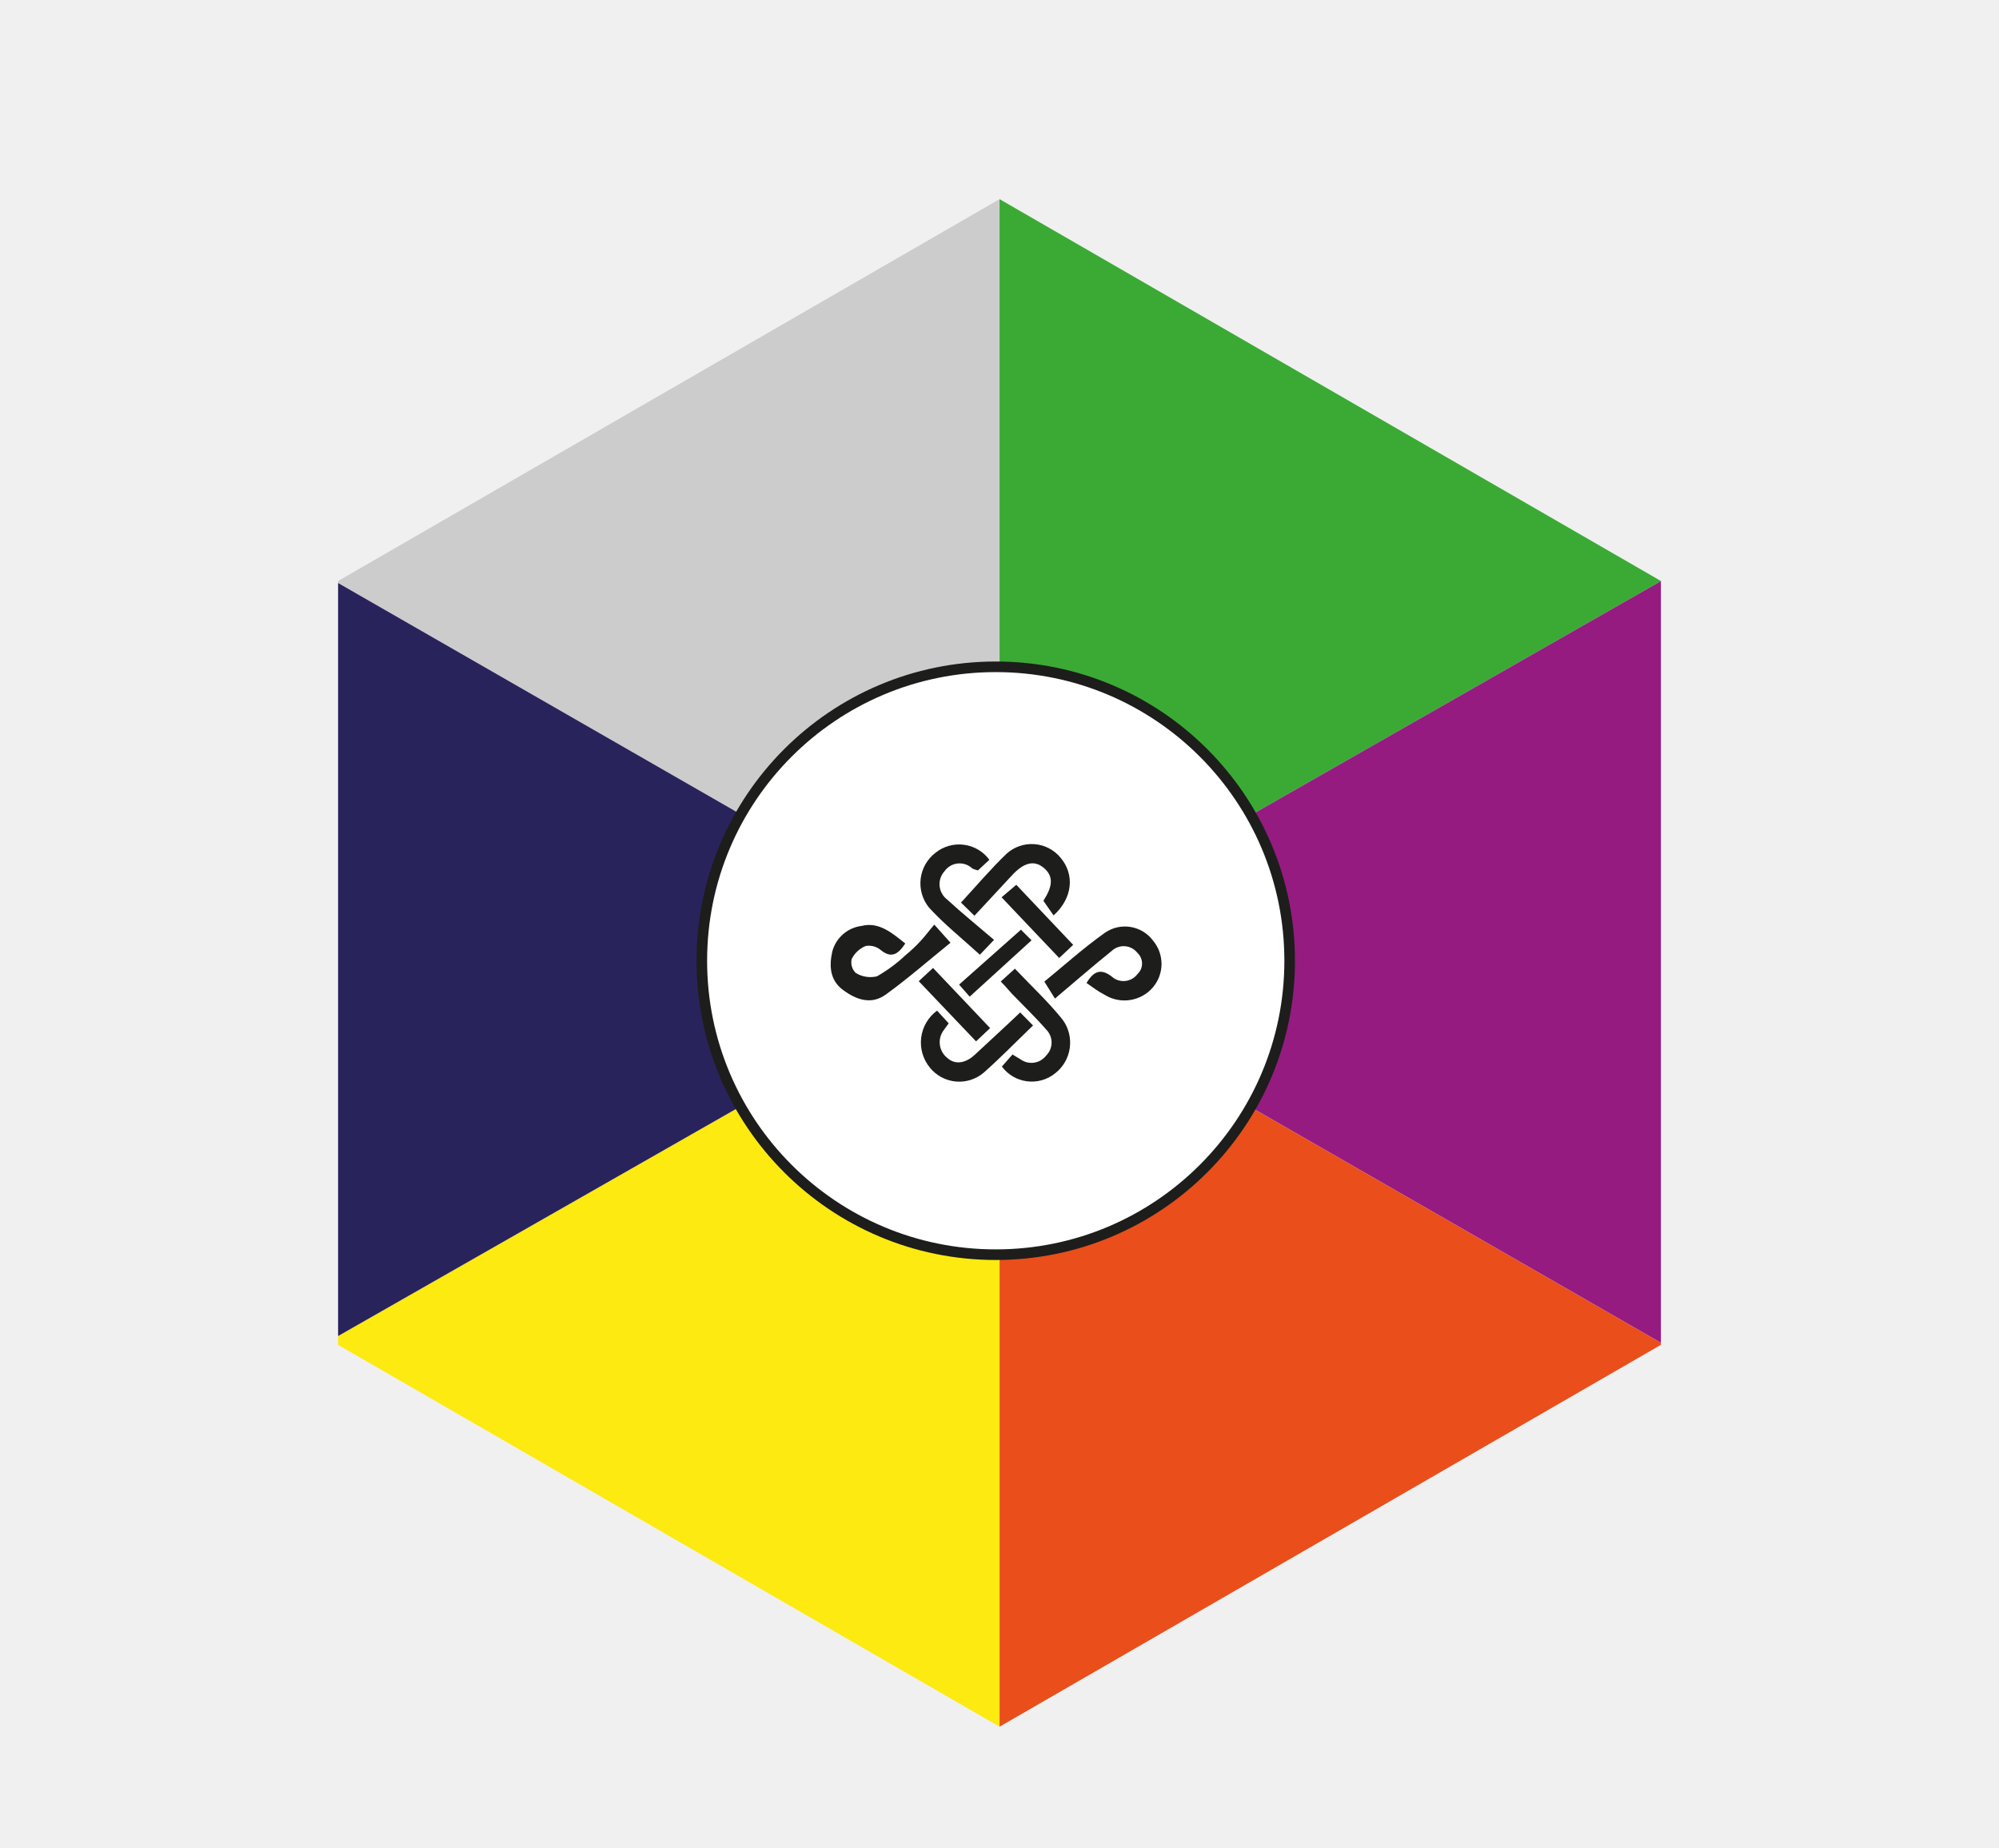
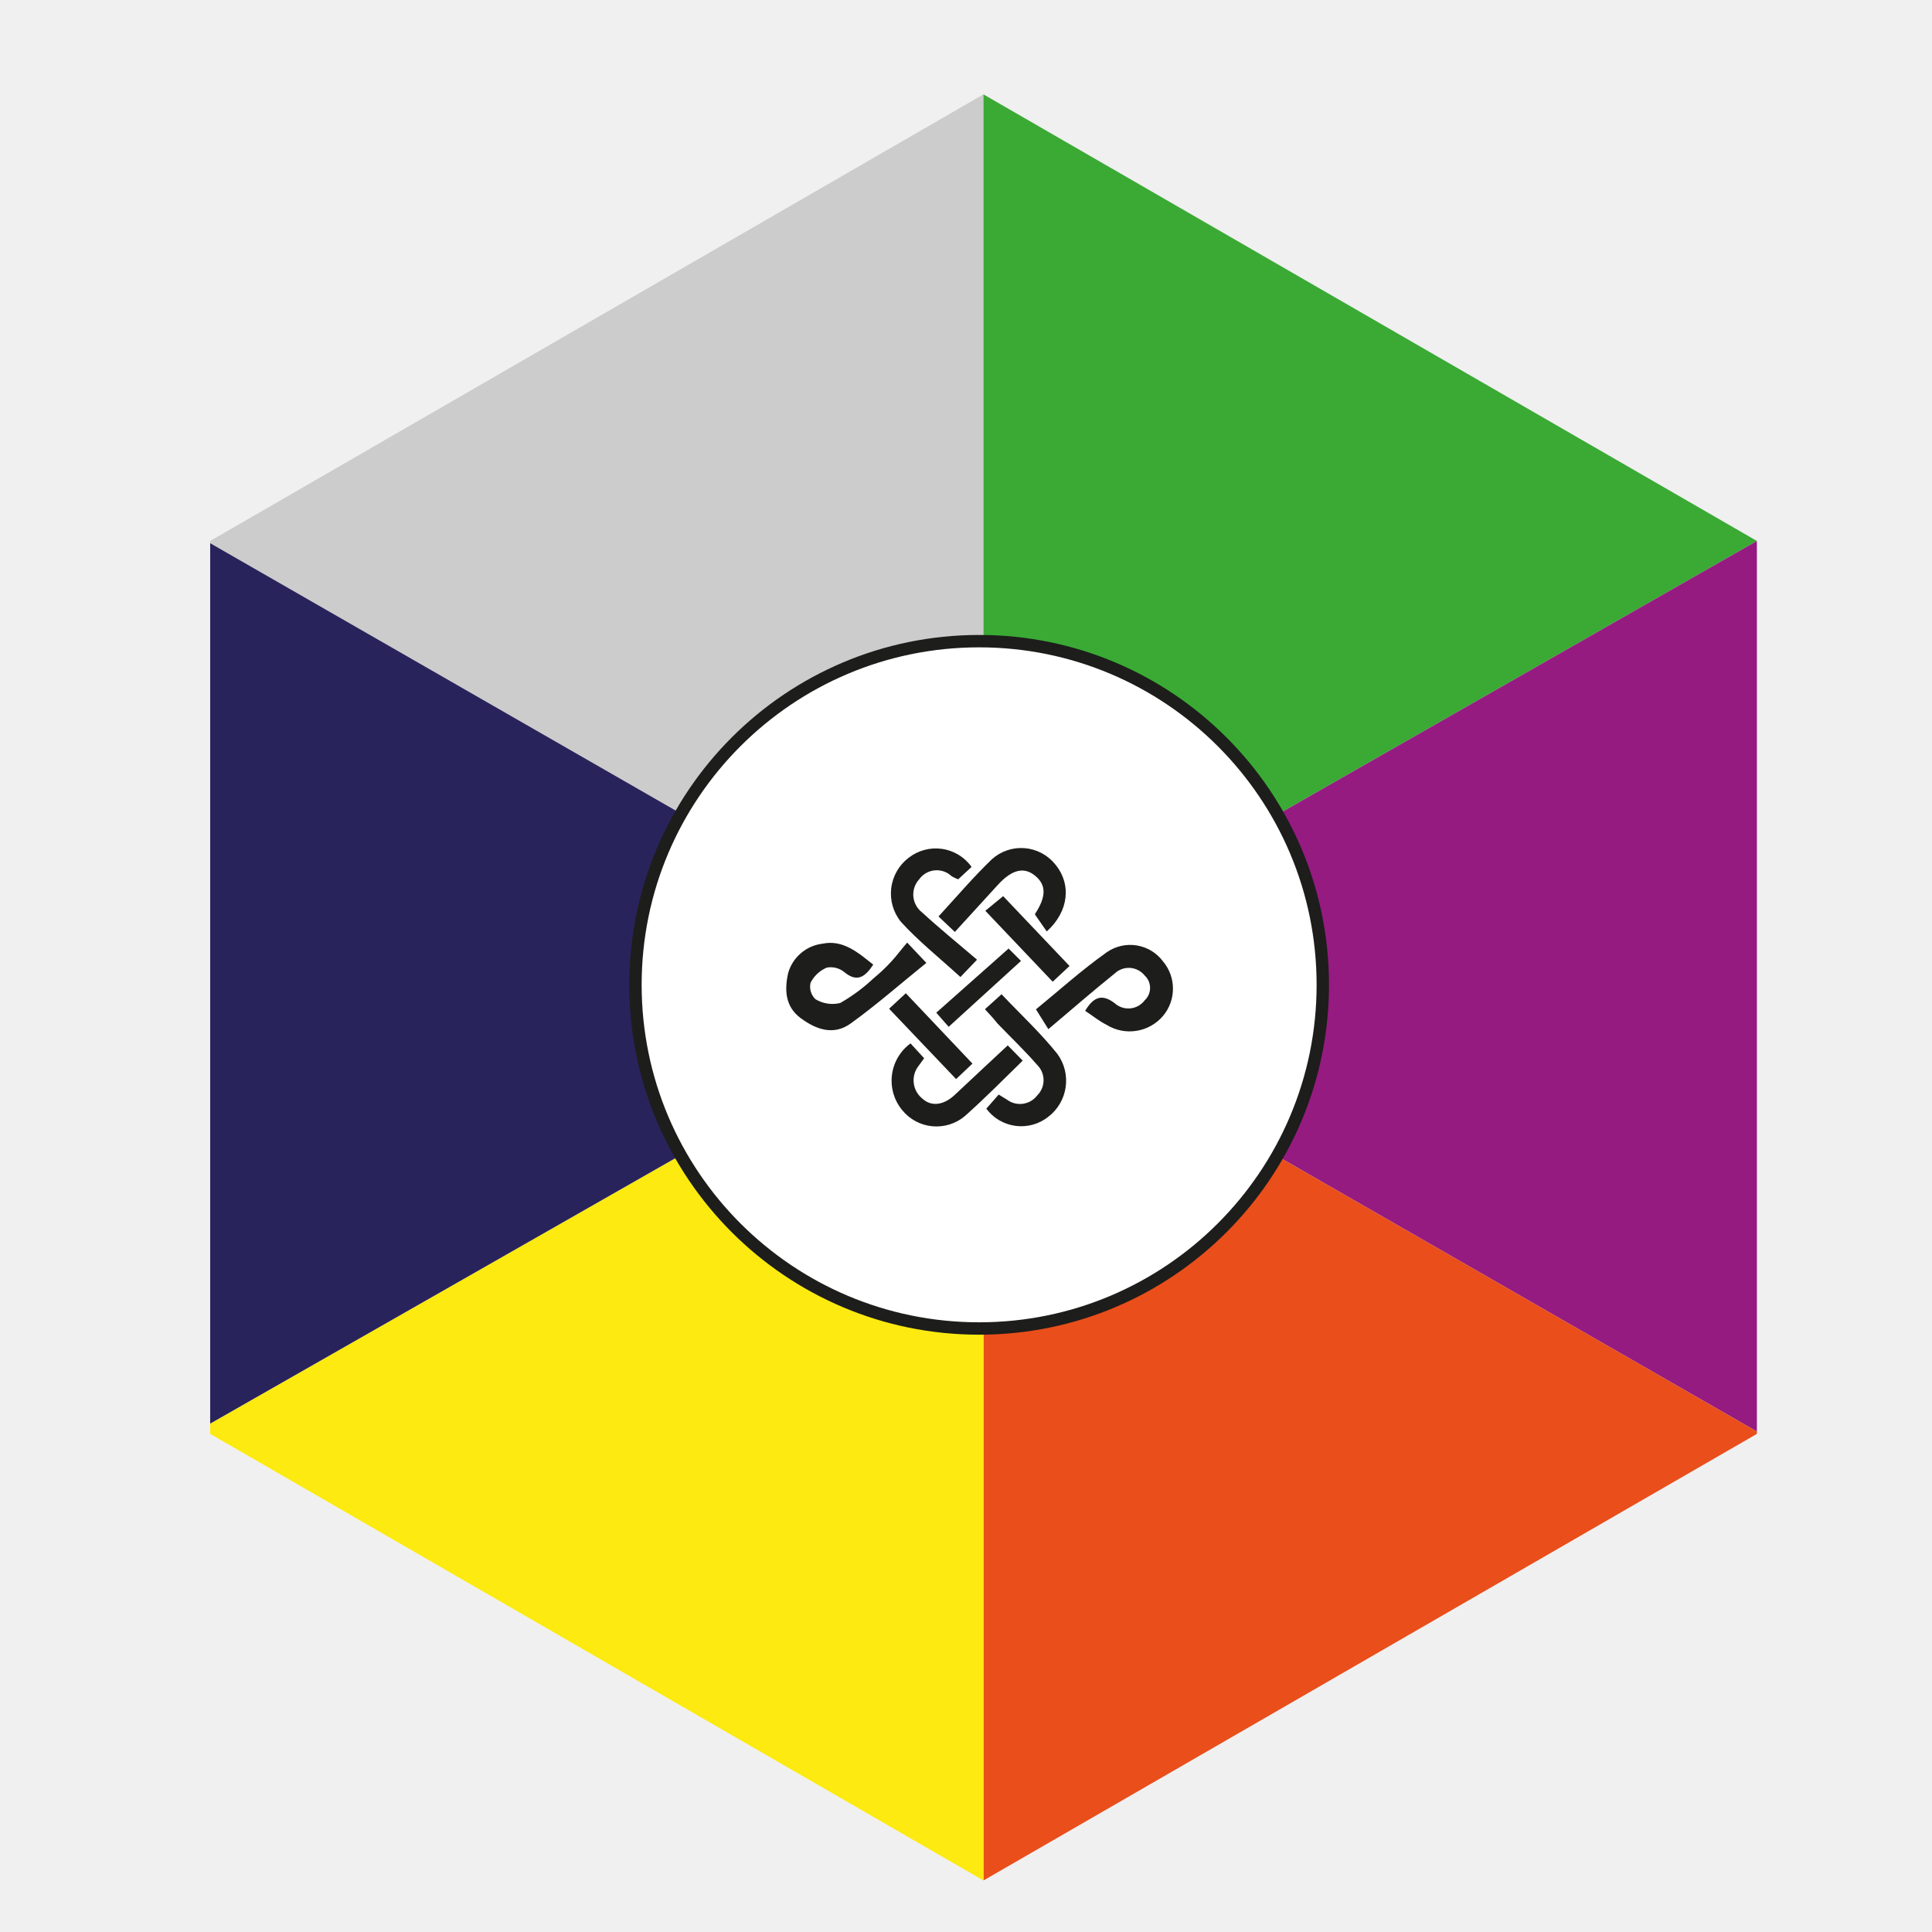
- <svg xmlns="http://www.w3.org/2000/svg" id="Capa_1" data-name="Capa 1" viewBox="0 0 188.73 174.41">
+ <svg xmlns="http://www.w3.org/2000/svg" id="Capa_1" data-name="Capa 1" viewBox="0 0 156 156">
  <defs>
    <style>.cls-1{fill:#cdcccc;}.cls-2{fill:#efeaee;}.cls-2,.cls-8{stroke:#1d1d1b;stroke-miterlimit:10;}.cls-3{fill:#3aaa35;}.cls-4{fill:#951b81;}.cls-5{fill:#e94e1b;}.cls-6{fill:#fcea10;}.cls-7{fill:#29235c;}.cls-8{fill:#fff;}.cls-9{fill:#1d1d1b;}</style>
  </defs>
-   <polygon class="cls-1" points="94.37 90.49 94.37 18.8 31.92 54.85 31.92 54.93 31.92 55.04 94.01 90.7 94.37 90.49" />
-   <polygon class="cls-2" points="94.37 90.9 94.37 90.49 94.01 90.7 94.37 90.9" />
-   <polygon class="cls-3" points="156.81 54.86 156.81 54.85 94.37 18.8 94.37 90.49 156.81 54.86" />
-   <polygon class="cls-4" points="156.81 54.94 156.81 54.86 94.37 90.49 94.37 90.9 156.81 126.77 156.81 126.64 156.81 54.94" />
-   <polygon class="cls-5" points="94.37 163.01 156.81 126.96 156.81 126.77 94.37 90.9 94.37 163.01" />
-   <polygon class="cls-6" points="94.01 90.7 31.92 126.13 31.92 126.65 31.92 126.96 94.37 163.01 94.37 90.9 94.01 90.7" />
-   <polygon class="cls-7" points="31.92 55.04 31.92 126.13 94.01 90.7 31.92 55.04" />
-   <circle class="cls-8" cx="94.01" cy="90.7" r="27.75" />
-   <path class="cls-9" d="M85.47,89.07c-0.66,1-1.3,1.46-2.34.6a1.73,1.73,0,0,0-1.41-.36,2.6,2.6,0,0,0-1.31,1.22,1.4,1.4,0,0,0,.39,1.33,2.66,2.66,0,0,0,2,.31,14.22,14.22,0,0,0,2.7-2,13.71,13.71,0,0,0,1.41-1.33c0.44-.47.82-1,1.3-1.55L89.74,89c-2.1,1.69-4,3.37-6.11,4.89-1.38,1-2.8.49-4.05-.44s-1.3-2.29-1-3.63a3.29,3.29,0,0,1,2.78-2.41C83,87,84.24,88.1,85.47,89.07Z" />
-   <path class="cls-9" d="M102.58,92.8c0.69-1.15,1.37-1.38,2.38-.61a1.65,1.65,0,0,0,2.43-.23,1.37,1.37,0,0,0,0-2,1.65,1.65,0,0,0-2.44-.18c-1.74,1.4-3.43,2.87-5.35,4.49l-1-1.6c1.79-1.46,3.67-3.16,5.73-4.62a3.31,3.31,0,0,1,4.53.75,3.42,3.42,0,0,1,0,4.4,3.54,3.54,0,0,1-4.56.72C103.67,93.6,103.16,93.2,102.58,92.8Z" />
-   <path class="cls-9" d="M96.32,95.58l1.21,1.23c-1.61,1.55-3.08,3.06-4.65,4.45a3.56,3.56,0,0,1-5.08-.46,3.73,3.73,0,0,1,.67-5.39l1.1,1.2c-0.18.25-.31,0.42-0.43,0.59a1.89,1.89,0,0,0,.29,2.67c0.74,0.68,1.75.52,2.63-.32C93.44,98.26,94.83,97,96.32,95.58Z" />
-   <path class="cls-9" d="M94.48,92.66l1.34-1.21c1.54,1.63,3.15,3.12,4.51,4.82a3.67,3.67,0,0,1-.74,5.08,3.51,3.51,0,0,1-5-.66l1-1.14L96.34,100a1.75,1.75,0,0,0,2.43-.35,1.73,1.73,0,0,0,0-2.46c-1-1.15-2.14-2.24-3.21-3.35C95.24,93.5,95,93.18,94.48,92.66Z" />
-   <path class="cls-9" d="M90.73,85.21c1.49-1.62,2.83-3.2,4.31-4.62a3.53,3.53,0,0,1,5.08.37c1.36,1.6,1.16,3.83-.65,5.46l-0.94-1.35c0,0.09,0,0,0-.07,0.91-1.4.91-2.33,0-3.08s-1.89-.48-3,0.73L92,86.45Z" />
-   <path class="cls-9" d="M93.41,81.17l-1.08,1A3.36,3.36,0,0,1,91.81,82a1.74,1.74,0,0,0-2.63.24,1.82,1.82,0,0,0,.23,2.67c1.39,1.28,2.86,2.47,4.44,3.82l-1.34,1.4c-1.73-1.58-3.39-2.9-4.8-4.45a3.63,3.63,0,0,1,.62-5.18A3.55,3.55,0,0,1,93.41,81.17Z" />
-   <path class="cls-9" d="M93.48,97.06l-1.33,1.25-5.41-5.68,1.35-1.25Z" />
-   <path class="cls-9" d="M101.32,89.2L100,90.44l-5.44-5.73,1.39-1.18Z" />
-   <path class="cls-9" d="M91.55,94.09l-1-1.14,5.84-5.18,1,1Z" />
+   <polygon class="cls-1" points="79.41 79.32 79.41 7.62 16.97 43.68 16.97 43.75 16.97 43.86 79.06 79.52 79.41 79.32" />
+   <polygon class="cls-2" points="79.41 79.73 79.41 79.32 79.06 79.52 79.41 79.73" />
+   <polygon class="cls-3" points="141.86 43.68 141.86 43.68 79.41 7.62 79.41 79.32 141.86 43.68" />
+   <polygon class="cls-4" points="141.86 43.77 141.86 43.68 79.41 79.32 79.41 79.73 141.86 115.59 141.86 115.46 141.86 43.77" />
+   <polygon class="cls-5" points="79.41 151.84 141.86 115.78 141.86 115.59 79.41 79.73 79.41 151.84" />
+   <polygon class="cls-6" points="79.06 79.52 16.97 114.95 16.97 115.47 16.97 115.78 79.41 151.84 79.41 79.73 79.06 79.52" />
+   <polygon class="cls-7" points="16.97 43.86 16.97 114.95 79.06 79.52 16.97 43.86" />
+   <circle class="cls-8" cx="79.06" cy="79.52" r="27.75" />
+   <path class="cls-9" d="M70.51,77.89c-0.66,1-1.3,1.46-2.34.6a1.73,1.73,0,0,0-1.41-.36,2.6,2.6,0,0,0-1.31,1.22,1.4,1.4,0,0,0,.39,1.33,2.66,2.66,0,0,0,2,.31,14.22,14.22,0,0,0,2.7-2,13.71,13.71,0,0,0,1.41-1.33c0.44-.47.82-1,1.3-1.55l1.55,1.64c-2.1,1.69-4,3.37-6.11,4.89-1.38,1-2.8.49-4.05-.44s-1.3-2.29-1-3.63A3.29,3.29,0,0,1,66.4,76.2C68.07,75.85,69.29,76.92,70.51,77.89Z" />
+   <path class="cls-9" d="M87.62,81.62C88.31,80.47,89,80.24,90,81a1.65,1.65,0,0,0,2.43-.23,1.37,1.37,0,0,0,0-2A1.65,1.65,0,0,0,90,78.61c-1.74,1.4-3.43,2.87-5.35,4.49l-1-1.6c1.79-1.46,3.67-3.16,5.73-4.62a3.31,3.31,0,0,1,4.53.75,3.42,3.42,0,0,1,0,4.4,3.54,3.54,0,0,1-4.56.72C88.71,82.43,88.21,82,87.62,81.62Z" />
+   <path class="cls-9" d="M81.37,84.41l1.21,1.23C81,87.19,79.5,88.7,77.93,90.1a3.56,3.56,0,0,1-5.08-.46,3.73,3.73,0,0,1,.67-5.39l1.1,1.2c-0.18.25-.31,0.42-0.43,0.59a1.89,1.89,0,0,0,.29,2.67c0.74,0.68,1.75.52,2.63-.32C78.49,87.09,79.87,85.81,81.37,84.41Z" />
+   <path class="cls-9" d="M79.53,81.49l1.34-1.21c1.54,1.63,3.15,3.12,4.51,4.82a3.67,3.67,0,0,1-.74,5.08,3.51,3.51,0,0,1-5-.66l1-1.14,0.68,0.42a1.75,1.75,0,0,0,2.43-.35,1.73,1.73,0,0,0,0-2.46c-1-1.15-2.14-2.24-3.21-3.35C80.29,82.32,80,82,79.53,81.49Z" />
+   <path class="cls-9" d="M75.78,74c1.49-1.62,2.83-3.2,4.31-4.62a3.53,3.53,0,0,1,5.08.37c1.36,1.6,1.16,3.83-.65,5.46l-0.94-1.35c0,0.09,0,0,0-.07,0.91-1.4.91-2.33,0-3.08s-1.89-.48-3,0.73l-3.48,3.81Z" />
+   <path class="cls-9" d="M78.45,70l-1.08,1a3.36,3.36,0,0,1-.52-0.24,1.74,1.74,0,0,0-2.63.24,1.82,1.82,0,0,0,.23,2.67c1.39,1.28,2.86,2.47,4.44,3.82l-1.34,1.4c-1.73-1.58-3.39-2.9-4.8-4.45a3.63,3.63,0,0,1,.62-5.18A3.55,3.55,0,0,1,78.45,70Z" />
+   <path class="cls-9" d="M78.52,85.88L77.2,87.13l-5.41-5.68,1.35-1.25Z" />
+   <path class="cls-9" d="M86.36,78L85,79.27l-5.44-5.73L81,72.36Z" />
+   <path class="cls-9" d="M76.6,82.91l-1-1.14,5.84-5.18,1,1Z" />
</svg>
